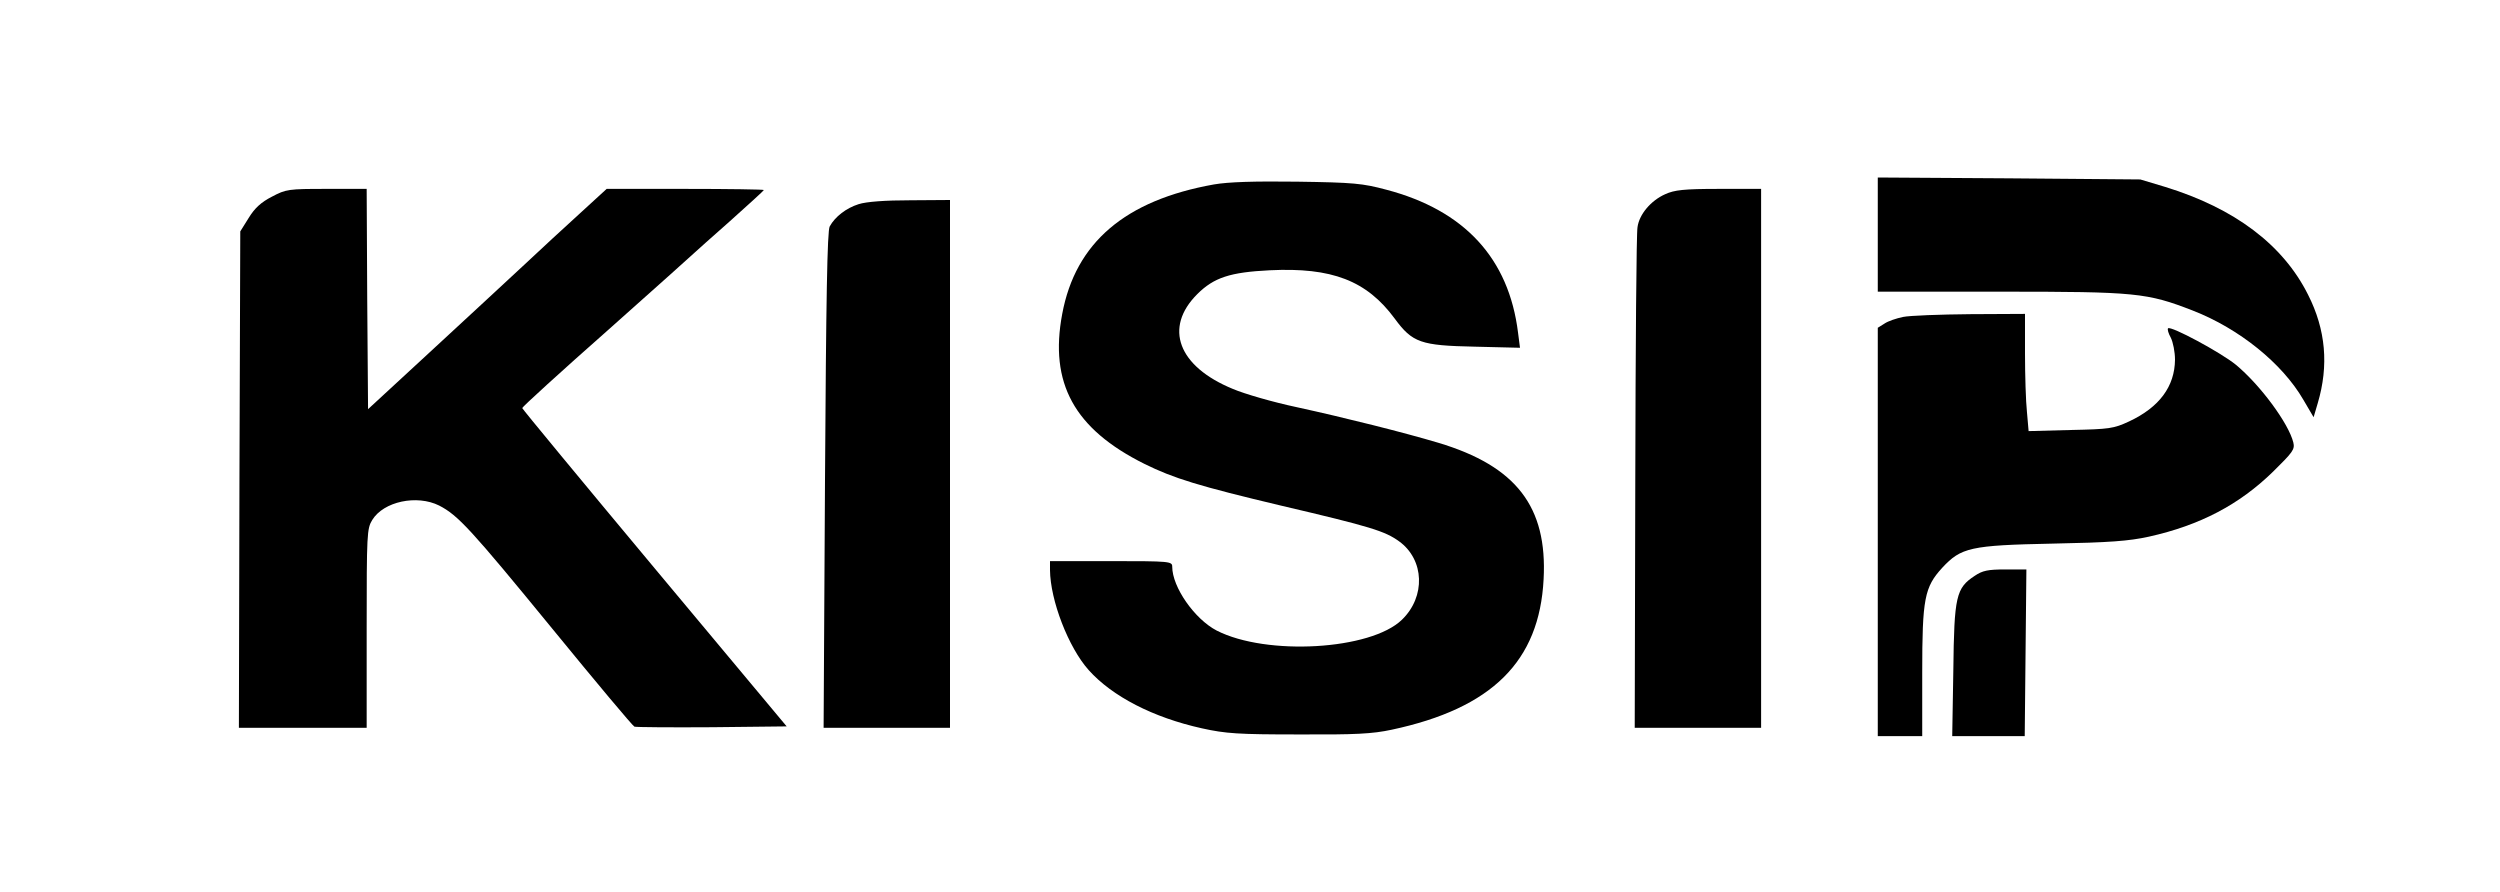
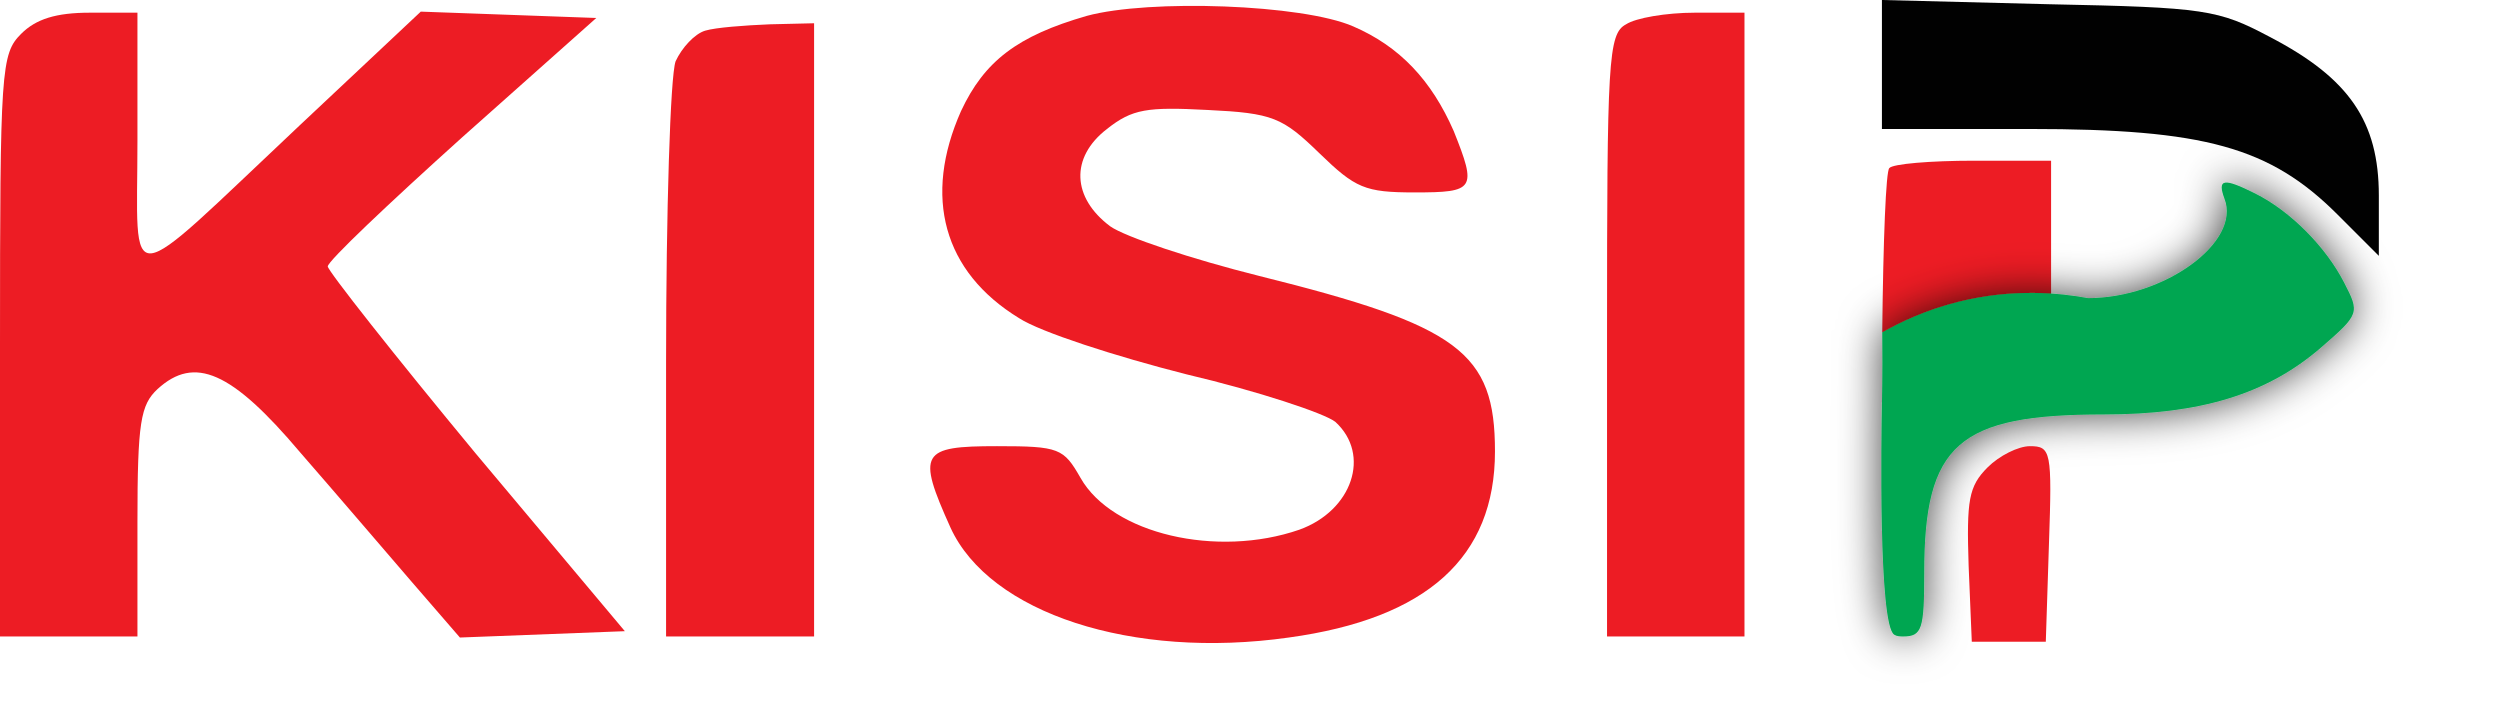
- <svg xmlns="http://www.w3.org/2000/svg" version="1.0" width="900pt" height="321pt" viewBox="0 0 900 321" preserveAspectRatio="xMidYMid meet">
-   <g transform="translate(0,321) scale(0.1,-0.1)" fill="#000000" stroke="none">
-     <path d="M6760 2366 l0 -206 443 0 c488 0 526 -4 691 -68 167 -65 322 -190 398 -321 l37 -63 15 51 c40 135 29 264 -35 390 -90 180 -264 311 -514 388 l-90 27 -472 4 -473 3 0 -205z" />
-     <path d="M4370 2546 c-319 -57 -498 -209 -546 -466 -47 -249 43 -414 296 -540 105 -52 196 -80 495 -151 320 -75 371 -91 422 -128 91 -66 96 -199 10 -282 -112 -109 -487 -131 -667 -39 -79 41 -160 156 -160 230 0 19 -8 20 -220 20 l-220 0 0 -32 c1 -109 66 -278 139 -360 85 -95 232 -171 408 -210 86 -19 130 -22 348 -22 205 -1 265 2 335 17 361 77 532 246 547 542 14 261 -99 407 -379 491 -124 37 -335 90 -509 128 -85 18 -189 48 -231 66 -197 81 -249 220 -128 341 60 60 119 79 261 86 224 11 349 -37 450 -174 64 -87 94 -97 288 -101 l163 -4 -7 54 c-33 268 -193 441 -474 515 -86 23 -118 26 -321 29 -156 2 -248 -1 -300 -10z" />
-     <path d="M979 2502 c-39 -20 -62 -41 -84 -77 l-30 -48 -3 -894 -2 -893 230 0 230 0 0 358 c0 340 1 359 20 390 41 67 161 92 241 52 68 -35 114 -85 407 -443 157 -192 290 -351 296 -353 6 -2 132 -3 280 -2 l268 3 -476 570 c-262 314 -476 573 -476 576 0 4 138 130 308 280 169 150 309 276 312 279 3 3 60 54 128 114 67 60 122 110 122 112 0 2 -127 4 -283 4 l-283 0 -95 -87 c-52 -47 -146 -134 -209 -193 -63 -59 -214 -198 -335 -310 l-220 -203 -3 396 -2 397 -144 0 c-138 0 -146 -1 -197 -28z" />
-     <path d="M5995 2511 c-52 -23 -94 -73 -100 -119 -4 -20 -7 -434 -8 -920 l-2 -882 228 0 227 0 0 970 0 970 -152 0 c-127 0 -160 -4 -193 -19z" />
-     <path d="M3091 2475 c-44 -14 -84 -44 -104 -80 -9 -15 -13 -263 -17 -913 l-5 -892 228 0 227 0 0 950 0 950 -142 -1 c-91 0 -159 -5 -187 -14z" />
-     <path d="M6851 2069 c-24 -5 -54 -15 -67 -24 l-24 -15 0 -735 0 -735 80 0 80 0 0 228 c0 267 8 308 72 378 68 73 101 81 398 87 204 4 273 9 346 25 184 41 325 115 447 234 71 70 79 80 73 105 -17 69 -119 207 -207 280 -54 44 -234 141 -244 131 -3 -3 1 -18 10 -34 8 -16 15 -51 15 -79 -1 -96 -56 -171 -165 -222 -56 -26 -70 -28 -211 -31 l-151 -4 -6 69 c-4 37 -7 132 -7 211 l0 142 -197 -1 c-109 -1 -218 -5 -242 -10z" />
-     <path d="M7109 1137 c-67 -44 -74 -73 -77 -339 l-4 -238 131 0 130 0 3 300 3 300 -76 0 c-62 0 -82 -4 -110 -23z" />
-   </g>
+ <svg xmlns="http://www.w3.org/2000/svg" id="a" viewBox="0 0 236.46 66.28">
+   <defs>
+     <style>.d{fill:#ed1c24;}.e{fill:#00a651;filter:url(#b);}.f{fill:#010101;}</style>
+     <filter id="b" filterUnits="userSpaceOnUse">
+       <feOffset dx="0" dy="0" />
+       <feGaussianBlur result="c" stdDeviation="2" />
+       <feFlood flood-color="#000" flood-opacity=".75" />
+       <feComposite in2="c" operator="in" />
+       <feComposite in="SourceGraphic" />
+     </filter>
+   </defs>
+   <path class="d" d="M102.8,1.5c-6.6,1.9-9.7,4.3-11.9,9-3.6,8.1-1.7,15.2,5.5,19.6,2,1.3,9.1,3.6,15.8,5.3,6.8,1.6,13.1,3.7,14.1,4.5,3.4,3.1,1.6,8.4-3.4,10.2-7.8,2.7-17.7,.4-20.7-4.9-1.6-2.8-2-3-7.9-3-7.2,0-7.6,.6-4.4,7.7,3.7,8.1,17.2,12.5,32,10.4,13.1-1.8,19.5-7.6,19.5-17.6,0-9.4-3.4-11.9-22.3-16.6-6.4-1.6-12.7-3.7-14.1-4.7-3.6-2.7-3.8-6.5-.3-9.2,2.4-1.9,3.8-2.1,9.5-1.8,6.2,.3,7.1,.7,10.6,4.1,3.4,3.3,4.3,3.7,9,3.7,5.7,0,5.9-.3,3.7-5.8-2.1-4.8-5.1-8-9.5-9.9C123.2,.4,108.7-.1,102.8,1.5Z" />
+   <path class="f" d="M178,6.1v6.1h14c16.5,0,22.7,1.7,29.1,8.1l3.9,3.9v-5.7c0-7-2.8-11.1-10.3-15-4.9-2.6-6.1-2.8-20.9-3.1l-15.8-.4V6.1Z" />
+   <path class="d" d="M2,3.2C.1,5.1,0,6.5,0,32.7v27.5H13v-10.8c0-9.5,.3-11.1,1.9-12.6,3.5-3.2,7-1.7,13.5,6,3.4,3.9,8.1,9.4,10.6,12.3l4.5,5.2,7.8-.3,7.8-.3-14.1-16.8c-7.7-9.3-14-17.3-14-17.7,0-.5,5.7-5.9,12.7-12.2L56.4,1.7l-8.3-.3-8.3-.3-11.5,10.8c-16.9,15.9-15.3,15.8-15.3,1.4V1.2h-4.5c-3.2,0-5.1,.6-6.5,2Z" />
+   <path class="d" d="M153.8,2.3c-1.7,.9-1.8,3.4-1.8,29.4v28.5h13V1.2h-4.7c-2.7,0-5.6,.5-6.5,1.1Z" />
+   <path class="d" d="M66.7,2.9c-1,.3-2.2,1.6-2.8,2.9-.5,1.4-.9,14.2-.9,28.5v25.9h14V2.2l-4.2,.1c-2.4,.1-5.1,.3-6.1,.6Z" />
+   <path class="d" d="M194,28.2V15.2h-7.3c-4.1,0-7.7,.3-8,.7-.32,.24-.58,6.8-.67,15.55,5.32-1.08,10.64-2.16,15.97-3.25Z" />
+   <path class="e" d="M178.03,31.45c.02,1.44,.03,3.9-.03,6.95-.05,2.44-.35,20.67,1.16,21.63,.23,.15,.51,.17,.84,.17,1.8,0,2-.7,2-6,0-12.2,3.2-15,17-15,9.1,0,15.4-1.9,20.5-6.3,3.7-3.2,3.7-3.3,2.2-6.2-1.7-3.3-5-6.7-8.4-8.4-3-1.5-3.6-1.4-2.9,.5,1.6,4.1-5.7,9.4-12.9,9.4-2.66-.49-7.09-.94-12.27,.35-3,.75-5.42,1.88-7.2,2.89Z" />
+   <path class="d" d="M188,44.2c-1.8,1.8-2,3.1-1.8,9.3l.3,7.2h7l.3-9.3c.3-8.7,.2-9.2-1.8-9.2-1.1,0-2.9,.9-4,2Z" />
</svg>
